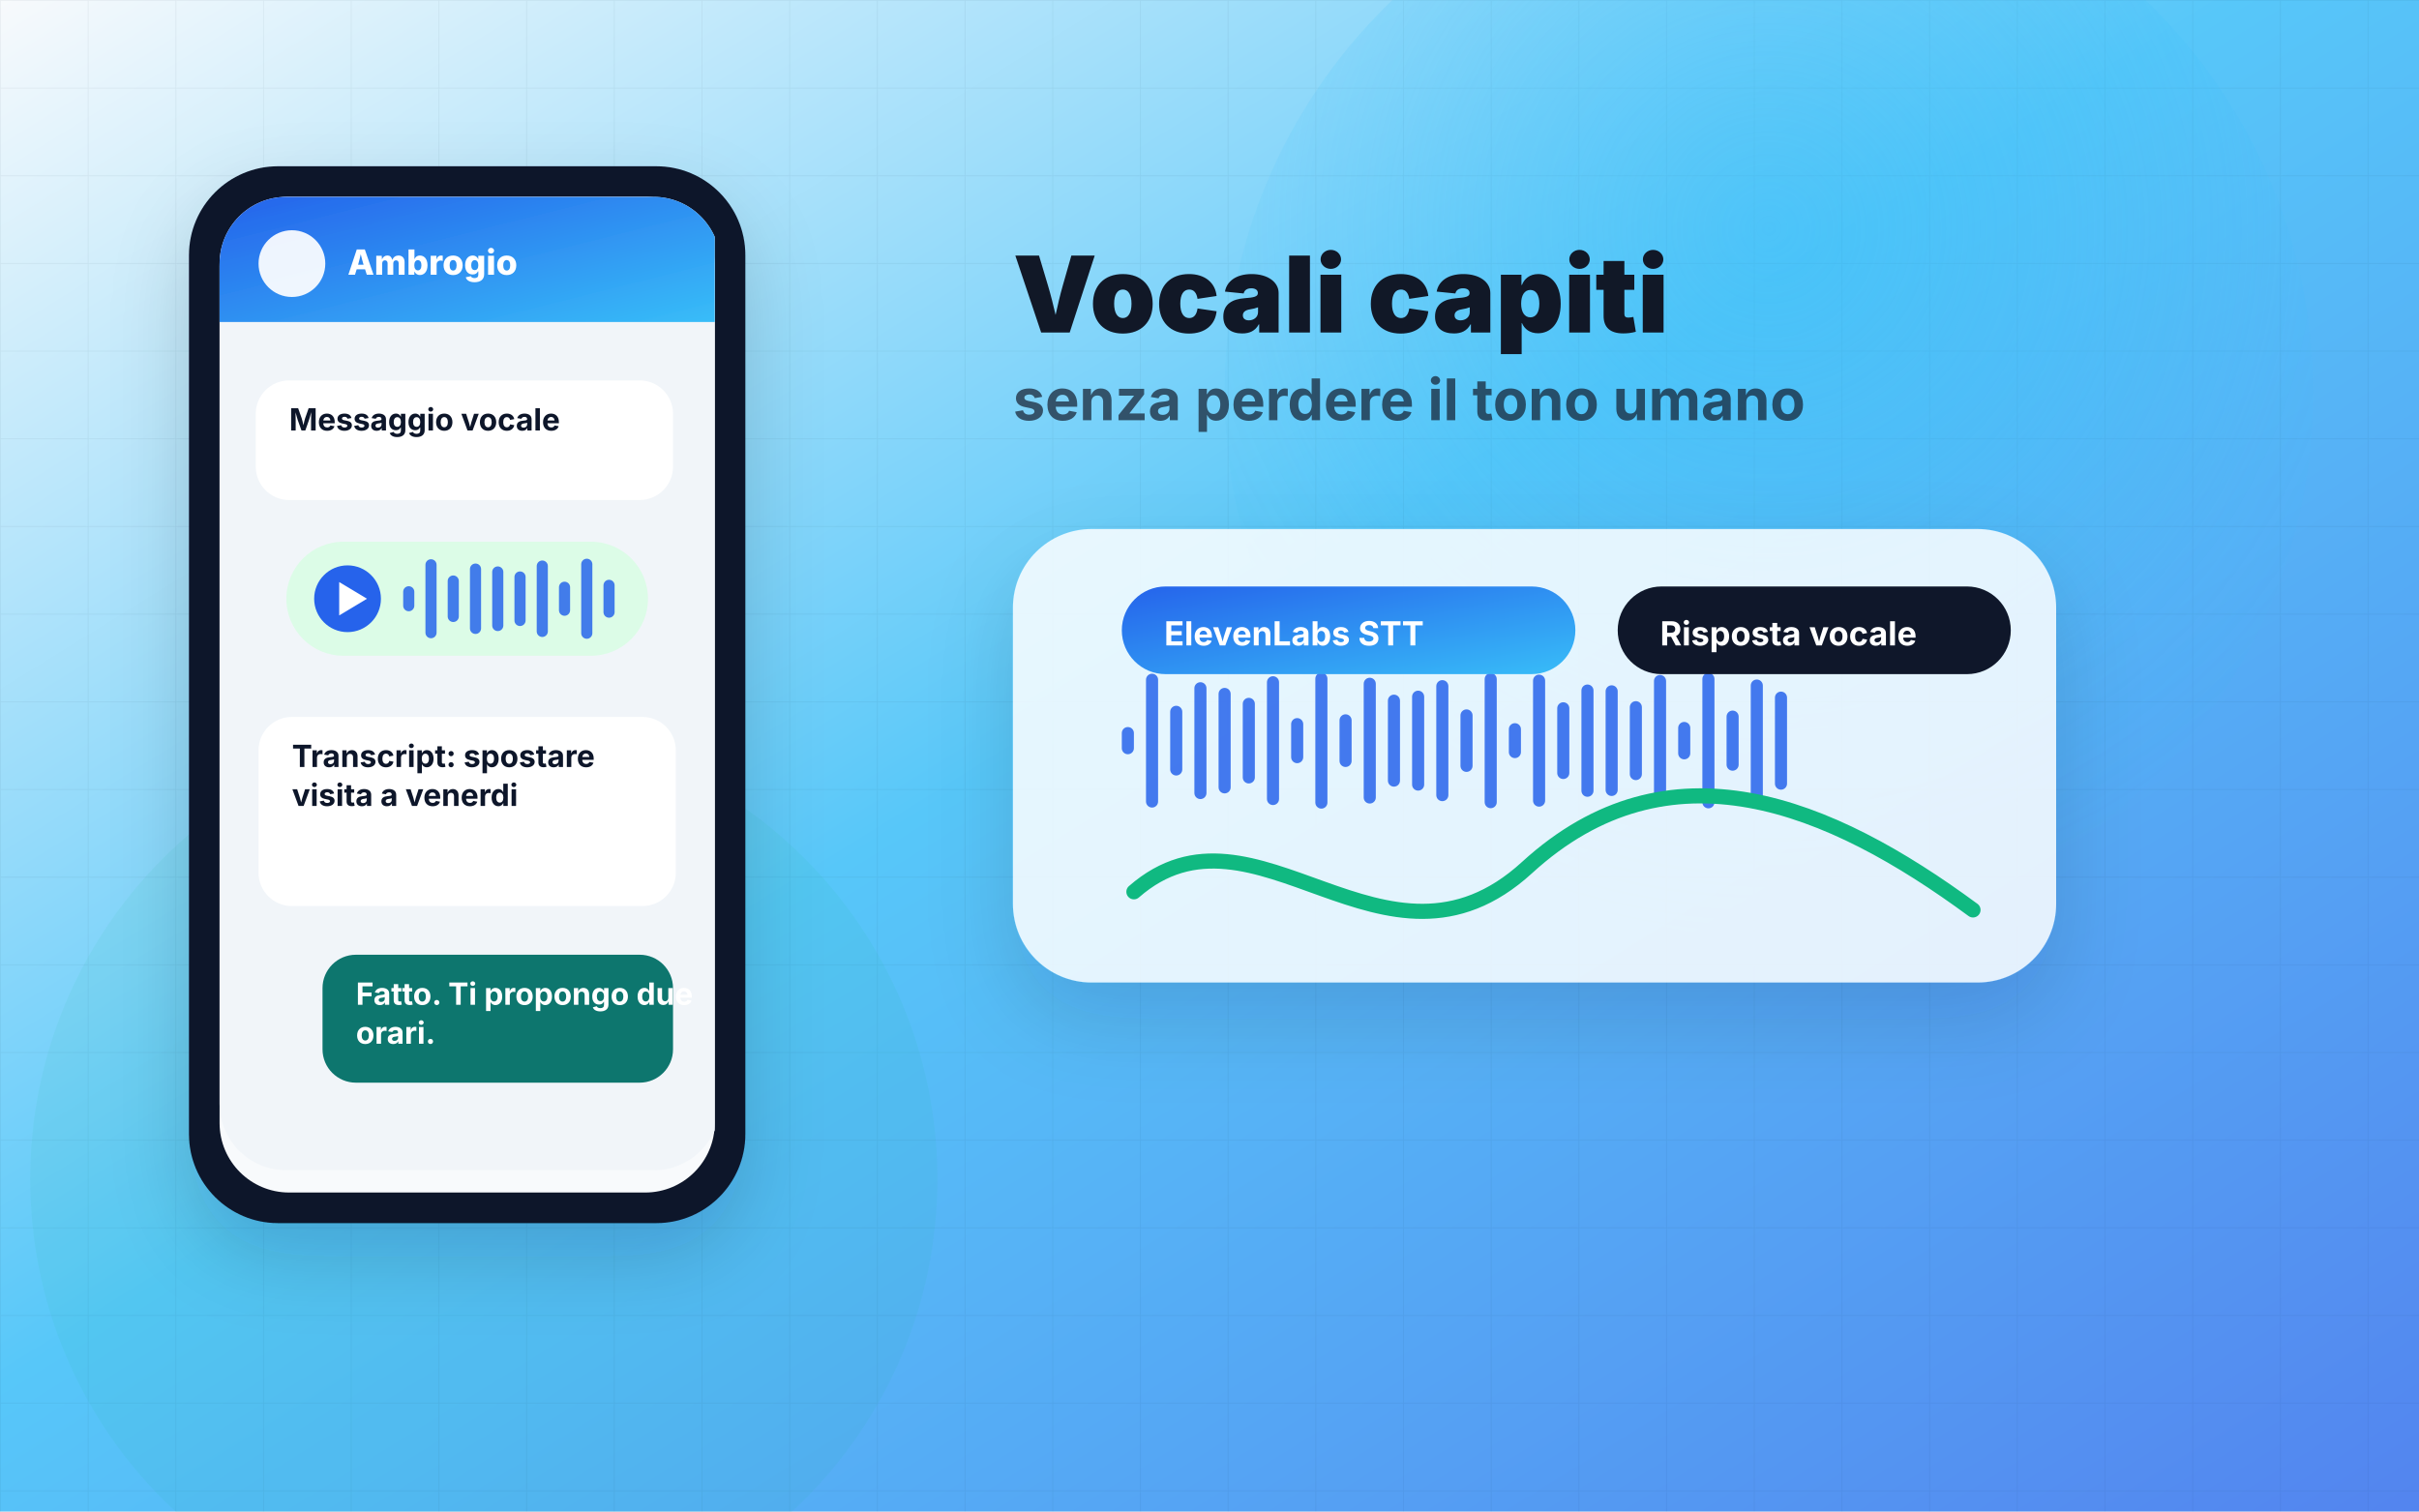
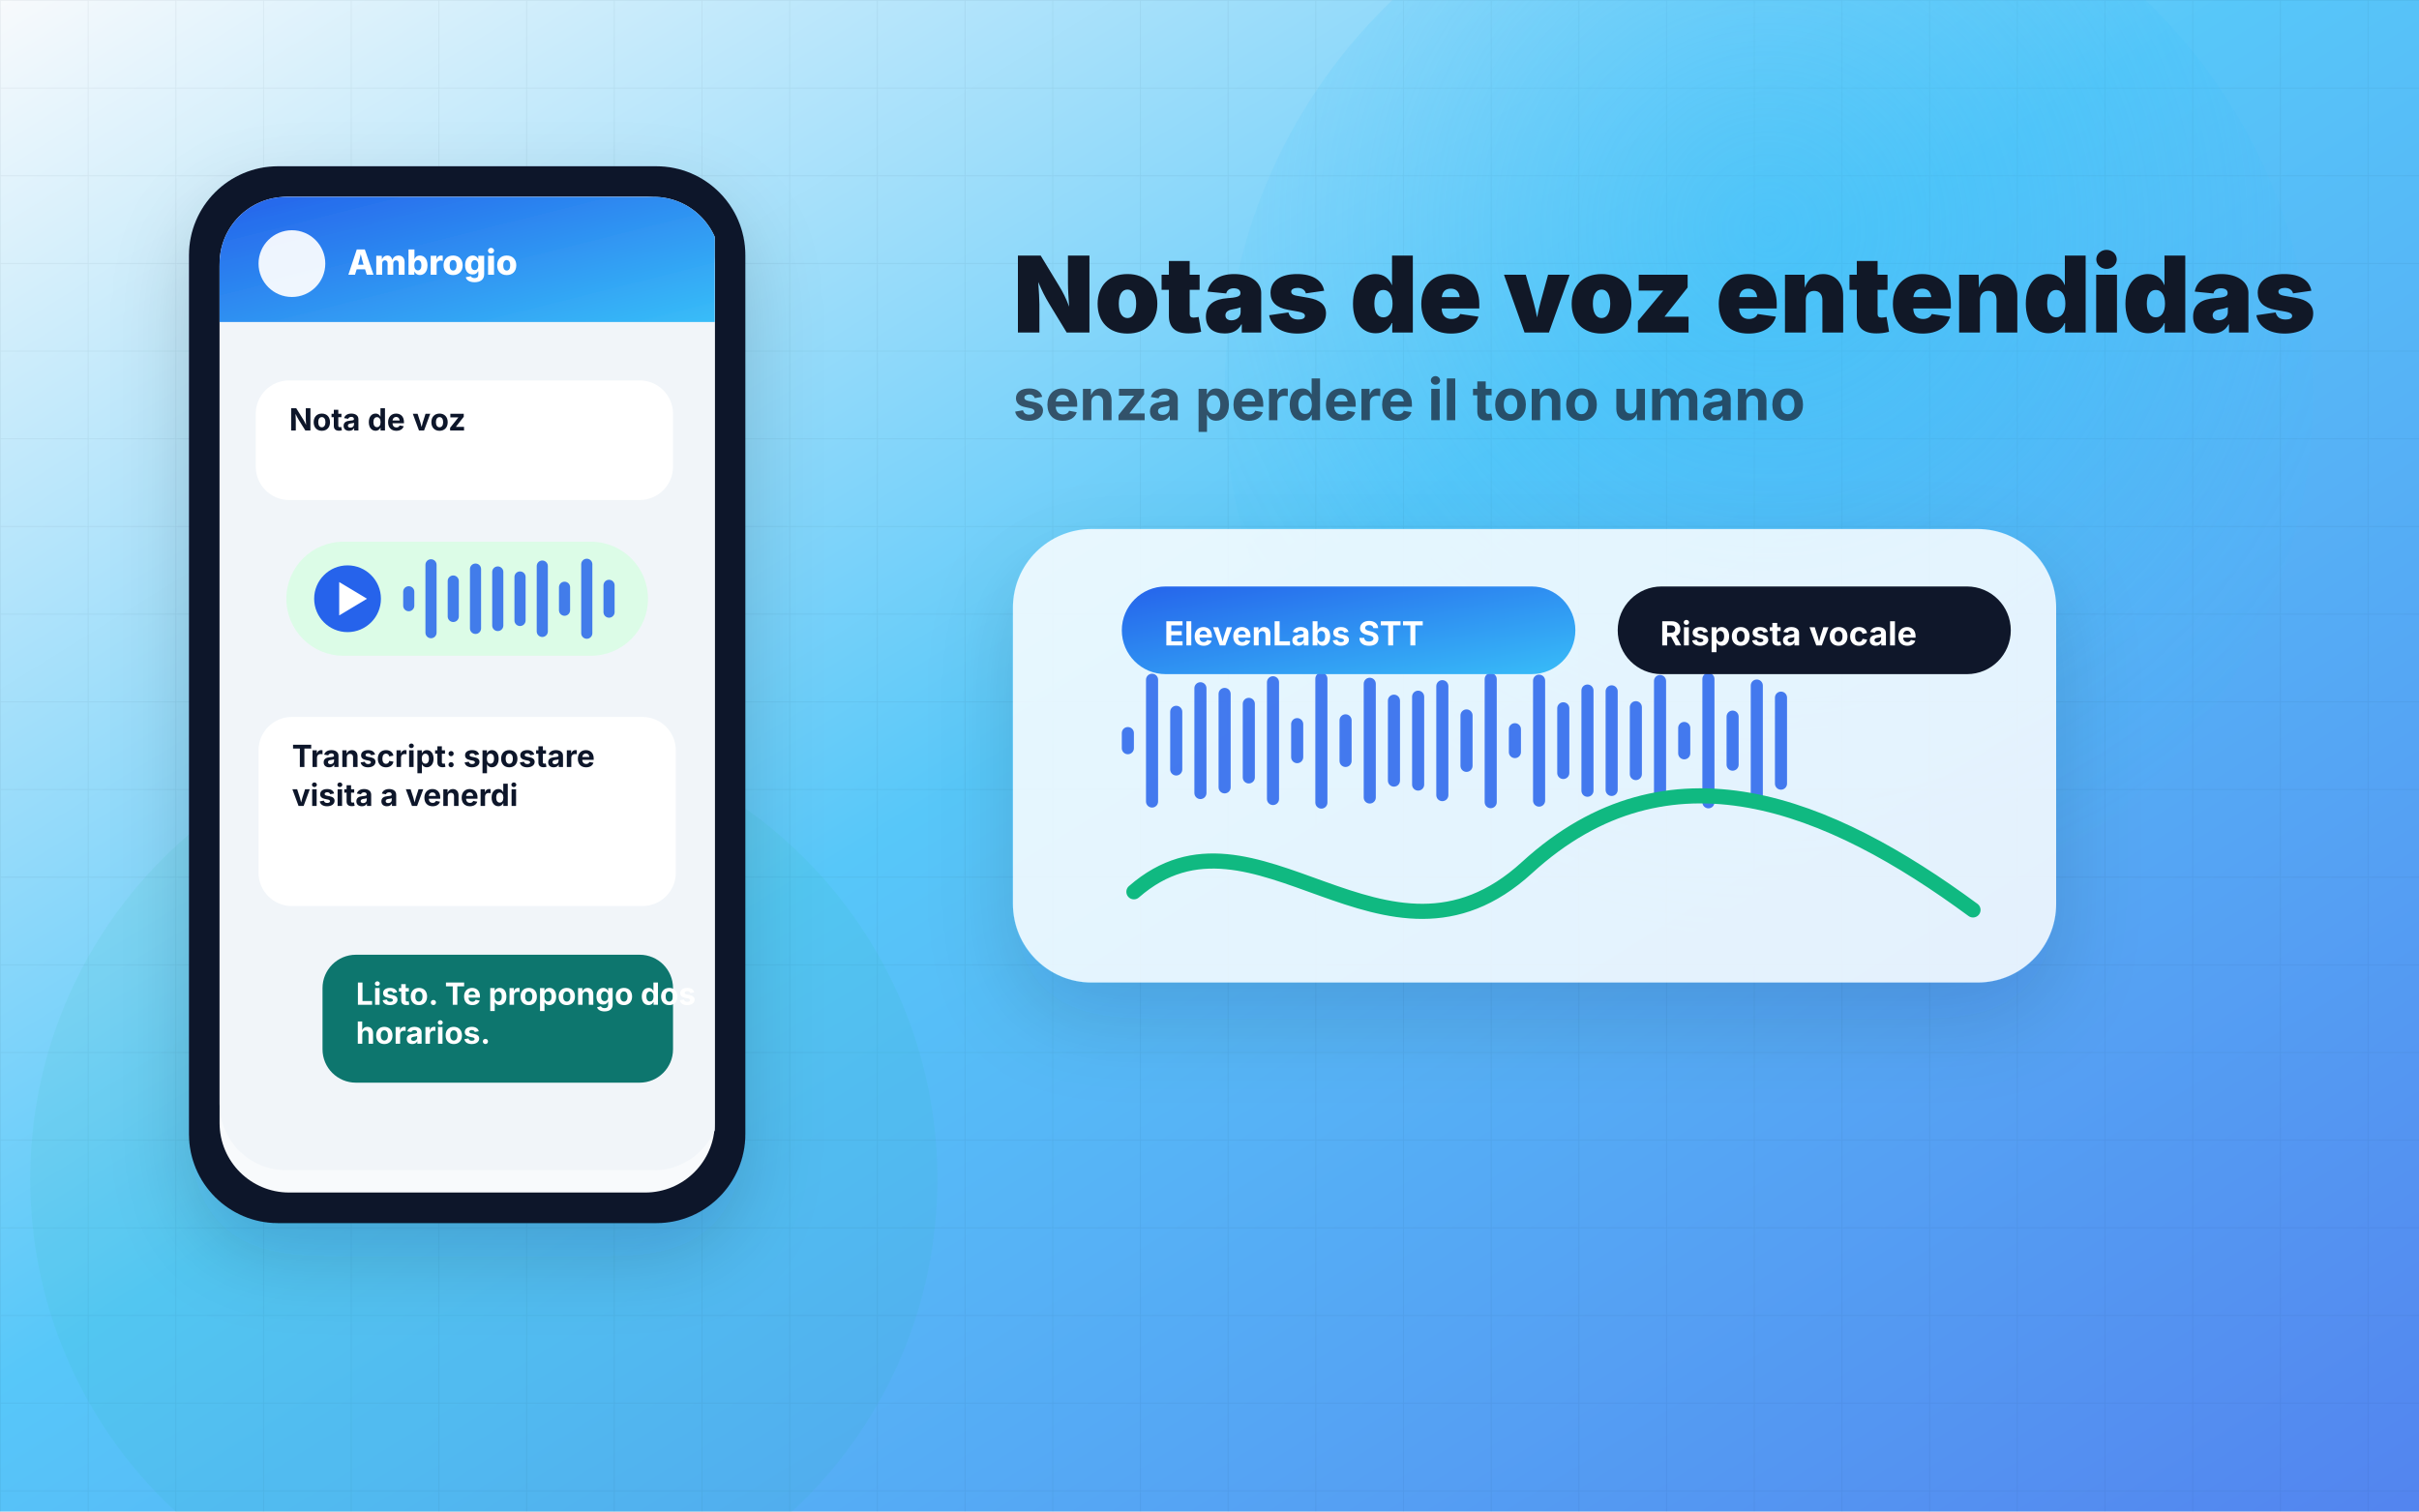
<svg xmlns="http://www.w3.org/2000/svg" width="1600" height="1000" viewBox="0 0 1600 1000" role="img" aria-labelledby="title-a1 desc-a1">
  <defs>
    <linearGradient id="bg-a1" x1="0" y1="0" x2="1" y2="1">
      <stop offset="0%" stop-color="#f8fafc" />
      <stop offset="46%" stop-color="#57c7f9" />
      <stop offset="100%" stop-color="#5384ef" />
    </linearGradient>
    <linearGradient id="primary-a1" x1="0" y1="0" x2="1" y2="1">
      <stop offset="0%" stop-color="#2563eb" />
      <stop offset="100%" stop-color="#38bdf8" />
    </linearGradient>
    <linearGradient id="accent-a1" x1="0" y1="0" x2="1" y2="1">
      <stop offset="0%" stop-color="#10b981" />
      <stop offset="100%" stop-color="#38bdf8" />
    </linearGradient>
    <radialGradient id="glow-a1" cx="50%" cy="35%" r="70%">
      <stop offset="0%" stop-color="#38bdf8" stop-opacity=".45" />
      <stop offset="70%" stop-color="#38bdf8" stop-opacity=".08" />
      <stop offset="100%" stop-color="#38bdf8" stop-opacity="0" />
    </radialGradient>
    <filter id="softShadow-a1" x="-20%" y="-20%" width="140%" height="150%">
      <feDropShadow dx="0" dy="24" stdDeviation="28" flood-color="#0f172a" flood-opacity=".16" />
    </filter>
    <filter id="smallShadow-a1" x="-20%" y="-20%" width="140%" height="150%">
      <feDropShadow dx="0" dy="10" stdDeviation="12" flood-color="#0f172a" flood-opacity=".12" />
    </filter>
    <pattern id="grid-a1" width="58" height="58" patternUnits="userSpaceOnUse">
      <path d="M 58 0 L 0 0 0 58" fill="none" stroke="#0f172a" stroke-opacity=".055" stroke-width="1" />
    </pattern>
    <pattern id="dots-a1" width="34" height="34" patternUnits="userSpaceOnUse">
      <circle cx="4" cy="4" r="2" fill="#0f172a" opacity=".06" />
    </pattern>
    <clipPath id="phoneClip-a1">
      <rect x="0" y="0" width="360" height="700" rx="48" />
    </clipPath>
  </defs>
  <rect width="1600" height="1000" fill="url(#bg-a1)" />
  <rect width="1600" height="1000" fill="url(#grid-a1)" />
  <circle cx="1170" cy="260" r="360" fill="url(#glow-a1)" />
  <circle cx="320" cy="780" r="300" fill="#10b981" opacity=".07" />
  <g font-family="Inter, ui-sans-serif, system-ui, -apple-system, BlinkMacSystemFont, 'Segoe UI', sans-serif">
    <g transform="translate(125 110) scale(0.92)" filter="url(#softShadow-a1)">
      <rect x="0" y="0" width="400" height="760" rx="64" fill="#0f172a" />
      <rect x="22" y="22" width="356" height="716" rx="50" fill="#f8fafc" />
      <rect x="132" y="38" width="136" height="24" rx="12" fill="#0f172a" />
      <g transform="translate(22 22)" clip-path="url(#phoneClip-a1)">
        <rect width="356" height="716" fill="#f1f5f9" />
        <rect width="356" height="90" fill="url(#primary-a1)" />
        <circle cx="52" cy="48" r="24" fill="#fff" opacity=".92" />
        <text x="92" y="56" fill="#fff" font-size="25" font-weight="800">Ambrogio</text>
        <g>
          <rect x="26" y="132" width="300" height="86" rx="24" fill="#fff" filter="url(#smallShadow-a0)" />
-           <text x="50" y="168" fill="#0f172a" font-size="22" font-weight="650">Messaggio vocale</text>
+           <text x="50" y="168" fill="#0f172a" font-size="22" font-weight="650">Nota de voz</text>
        </g>
        <rect x="48" y="248" width="260" height="82" rx="41" fill="#dcfce7" />
        <circle cx="92" cy="289" r="24" fill="#2563eb" />
        <polygon points="86,277 86,301 106,289" fill="#fff" />
        <g>
          <rect x="132" y="280" width="8" height="18" rx="4" fill="#2563eb" opacity="0.84" />
          <rect x="148" y="260.598" width="8" height="56.804" rx="4" fill="#2563eb" opacity="0.84" />
          <rect x="164" y="272.26" width="8" height="33.479" rx="4" fill="#2563eb" opacity="0.84" />
          <rect x="180" y="263.685" width="8" height="50.63" rx="4" fill="#2563eb" opacity="0.84" />
          <rect x="196" y="265.752" width="8" height="46.495" rx="4" fill="#2563eb" opacity="0.84" />
          <rect x="212" y="269.368" width="8" height="39.263" rx="4" fill="#2563eb" opacity="0.84" />
          <rect x="228" y="261.512" width="8" height="54.977" rx="4" fill="#2563eb" opacity="0.84" />
          <rect x="244" y="276.743" width="8" height="24.513" rx="4" fill="#2563eb" opacity="0.84" />
          <rect x="260" y="260.213" width="8" height="57.575" rx="4" fill="#2563eb" opacity="0.84" />
          <rect x="276" y="275.363" width="8" height="27.273" rx="4" fill="#2563eb" opacity="0.84" />
        </g>
        <g>
          <rect x="28" y="374" width="300" height="136" rx="24" fill="#fff" filter="url(#smallShadow-a0)" />
          <text x="52" y="410" fill="#0f172a" font-size="22" font-weight="650">Transcript: spostare</text>
          <text x="52" y="438" fill="#0f172a" font-size="22" font-weight="650">visita a venerdi</text>
        </g>
        <g>
          <rect x="74" y="545" width="252" height="92" rx="24" fill="#0f766e" filter="url(#smallShadow-a0)" />
-           <text x="98" y="581" fill="#ffffff" font-size="22" font-weight="650">Fatto. Ti propongo due</text>
-           <text x="98" y="609" fill="#ffffff" font-size="22" font-weight="650">orari.</text>
+           <text x="98" y="581" fill="#ffffff" font-size="22" font-weight="650">Listo. Te propongo dos</text>
+           <text x="98" y="609" fill="#ffffff" font-size="22" font-weight="650">horarios.</text>
        </g>
      </g>
    </g>
    <g transform="translate(670 160)">
-       <text x="0" y="60" fill="#111827" font-size="70" font-weight="850" opacity="1">Vocali capiti</text>
+       <text x="0" y="60" fill="#111827" font-size="70" font-weight="850" opacity="1">Notas de voz entendidas</text>
      <text x="0" y="118" fill="#111827" font-size="38" font-weight="700" opacity="0.68">senza perdere il tono umano</text>
      <rect x="0" y="190" width="690" height="300" rx="52" fill="#fff" opacity=".84" filter="url(#softShadow-a1)" />
      <g>
        <rect x="72" y="321" width="8" height="18" rx="4" fill="#2563eb" opacity="0.84" />
        <rect x="88" y="285.723" width="8" height="88.553" rx="4" fill="#2563eb" opacity="0.84" />
        <rect x="104" y="306.928" width="8" height="46.144" rx="4" fill="#2563eb" opacity="0.84" />
        <rect x="120" y="291.337" width="8" height="77.327" rx="4" fill="#2563eb" opacity="0.84" />
        <rect x="136" y="295.095" width="8" height="69.809" rx="4" fill="#2563eb" opacity="0.84" />
        <rect x="152" y="301.67" width="8" height="56.66" rx="4" fill="#2563eb" opacity="0.84" />
        <rect x="168" y="287.385" width="8" height="85.231" rx="4" fill="#2563eb" opacity="0.84" />
        <rect x="184" y="315.079" width="8" height="29.842" rx="4" fill="#2563eb" opacity="0.84" />
        <rect x="200" y="285.023" width="8" height="89.954" rx="4" fill="#2563eb" opacity="0.84" />
        <rect x="216" y="312.57" width="8" height="34.861" rx="4" fill="#2563eb" opacity="0.84" />
        <rect x="232" y="288.386" width="8" height="83.229" rx="4" fill="#2563eb" opacity="0.84" />
        <rect x="248" y="299.56" width="8" height="60.88" rx="4" fill="#2563eb" opacity="0.84" />
        <rect x="264" y="296.938" width="8" height="66.124" rx="4" fill="#2563eb" opacity="0.84" />
        <rect x="280" y="289.962" width="8" height="80.077" rx="4" fill="#2563eb" opacity="0.84" />
        <rect x="296" y="309.319" width="8" height="41.361" rx="4" fill="#2563eb" opacity="0.84" />
        <rect x="312" y="285.302" width="8" height="89.396" rx="4" fill="#2563eb" opacity="0.84" />
        <rect x="328" y="318.441" width="8" height="23.118" rx="4" fill="#2563eb" opacity="0.84" />
        <rect x="344" y="286.323" width="8" height="87.354" rx="4" fill="#2563eb" opacity="0.84" />
        <rect x="360" y="304.608" width="8" height="50.784" rx="4" fill="#2563eb" opacity="0.84" />
        <rect x="376" y="292.862" width="8" height="74.277" rx="4" fill="#2563eb" opacity="0.84" />
        <rect x="392" y="293.384" width="8" height="73.232" rx="4" fill="#2563eb" opacity="0.84" />
        <rect x="408" y="303.878" width="8" height="52.244" rx="4" fill="#2563eb" opacity="0.84" />
        <rect x="424" y="286.554" width="8" height="86.892" rx="4" fill="#2563eb" opacity="0.84" />
        <rect x="440" y="317.618" width="8" height="24.763" rx="4" fill="#2563eb" opacity="0.84" />
        <rect x="456" y="285.205" width="8" height="89.59" rx="4" fill="#2563eb" opacity="0.84" />
        <rect x="472" y="310.103" width="8" height="39.794" rx="4" fill="#2563eb" opacity="0.84" />
        <rect x="488" y="289.552" width="8" height="80.897" rx="4" fill="#2563eb" opacity="0.84" />
        <rect x="504" y="297.558" width="8" height="64.884" rx="4" fill="#2563eb" opacity="0.84" />
      </g>
      <path d="M80 430 C160 360 246 500 340 414 S540 372 635 442" stroke="#10b981" stroke-width="10" fill="none" stroke-linecap="round" />
      <g filter="url(#smallShadow-a0)">
        <rect x="72" y="228" width="300" height="58" rx="29" fill="url(#primary-a1)" opacity="1" />
        <text x="100" y="267" fill="#fff" font-size="22" font-weight="750" opacity="1">ElevenLabs STT</text>
      </g>
      <g filter="url(#smallShadow-a0)">
        <rect x="400" y="228" width="260" height="58" rx="29" fill="#0f172a" opacity="1" />
        <text x="428" y="267" fill="#fff" font-size="22" font-weight="750" opacity="1">Risposta vocale</text>
      </g>
    </g>
  </g>
</svg>
